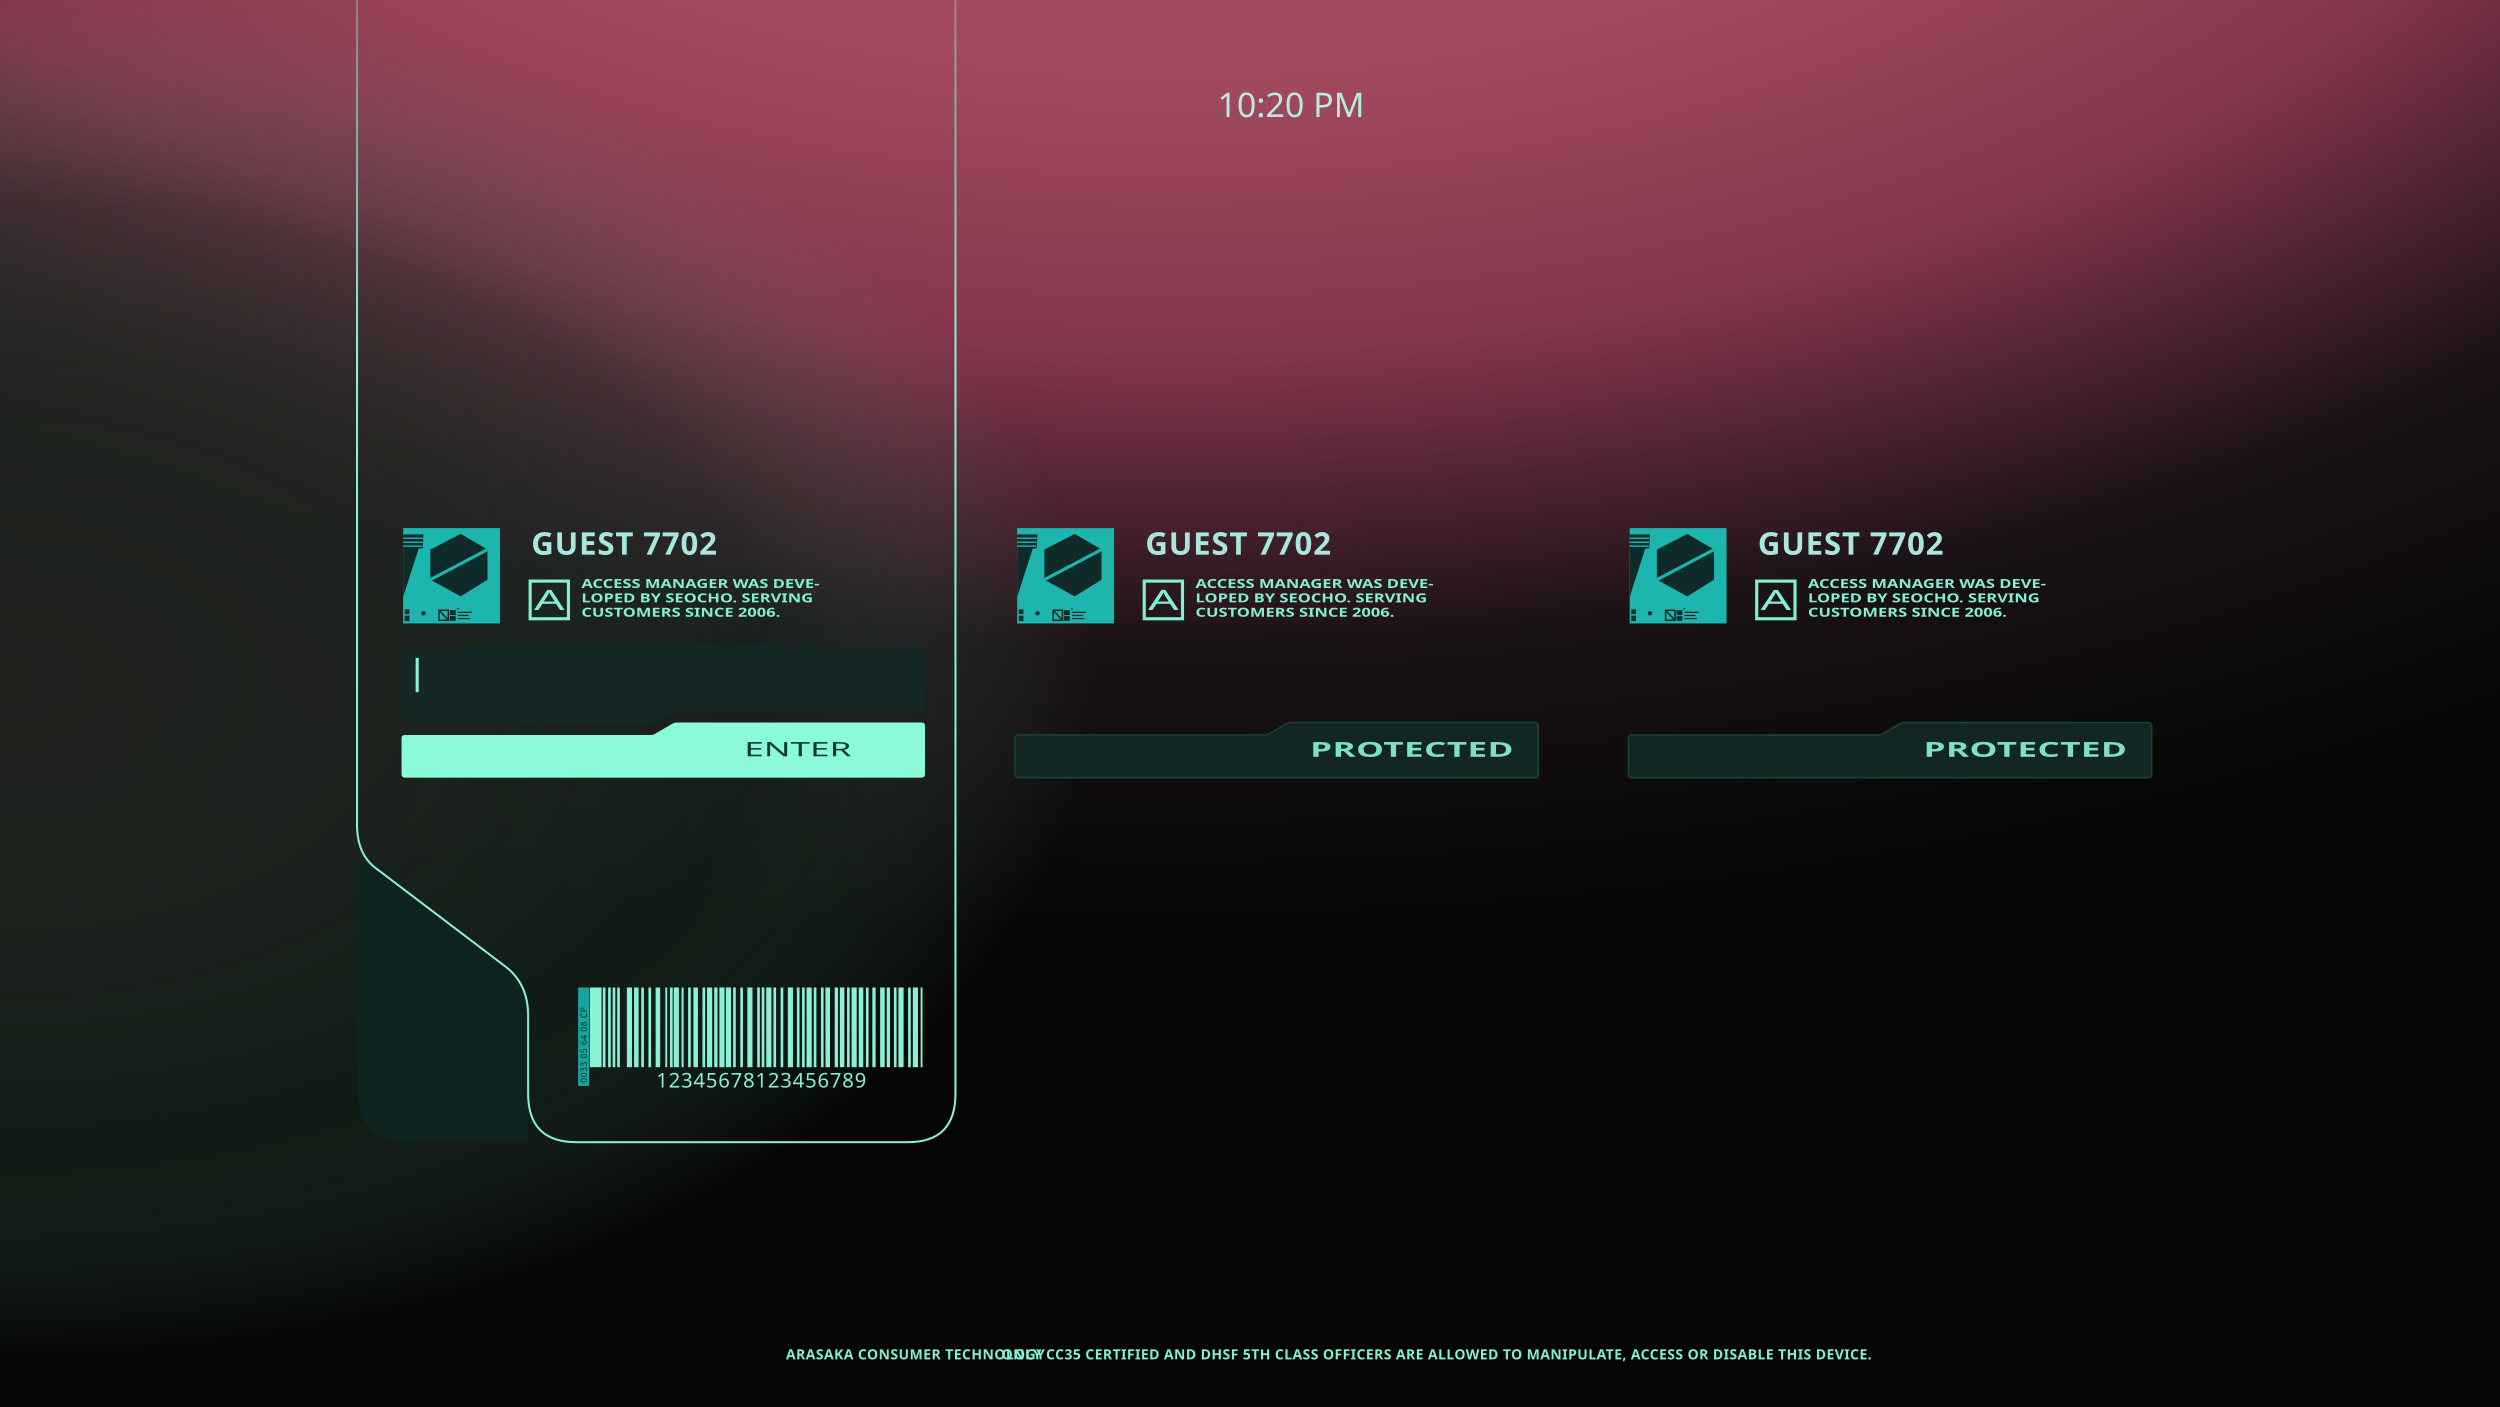
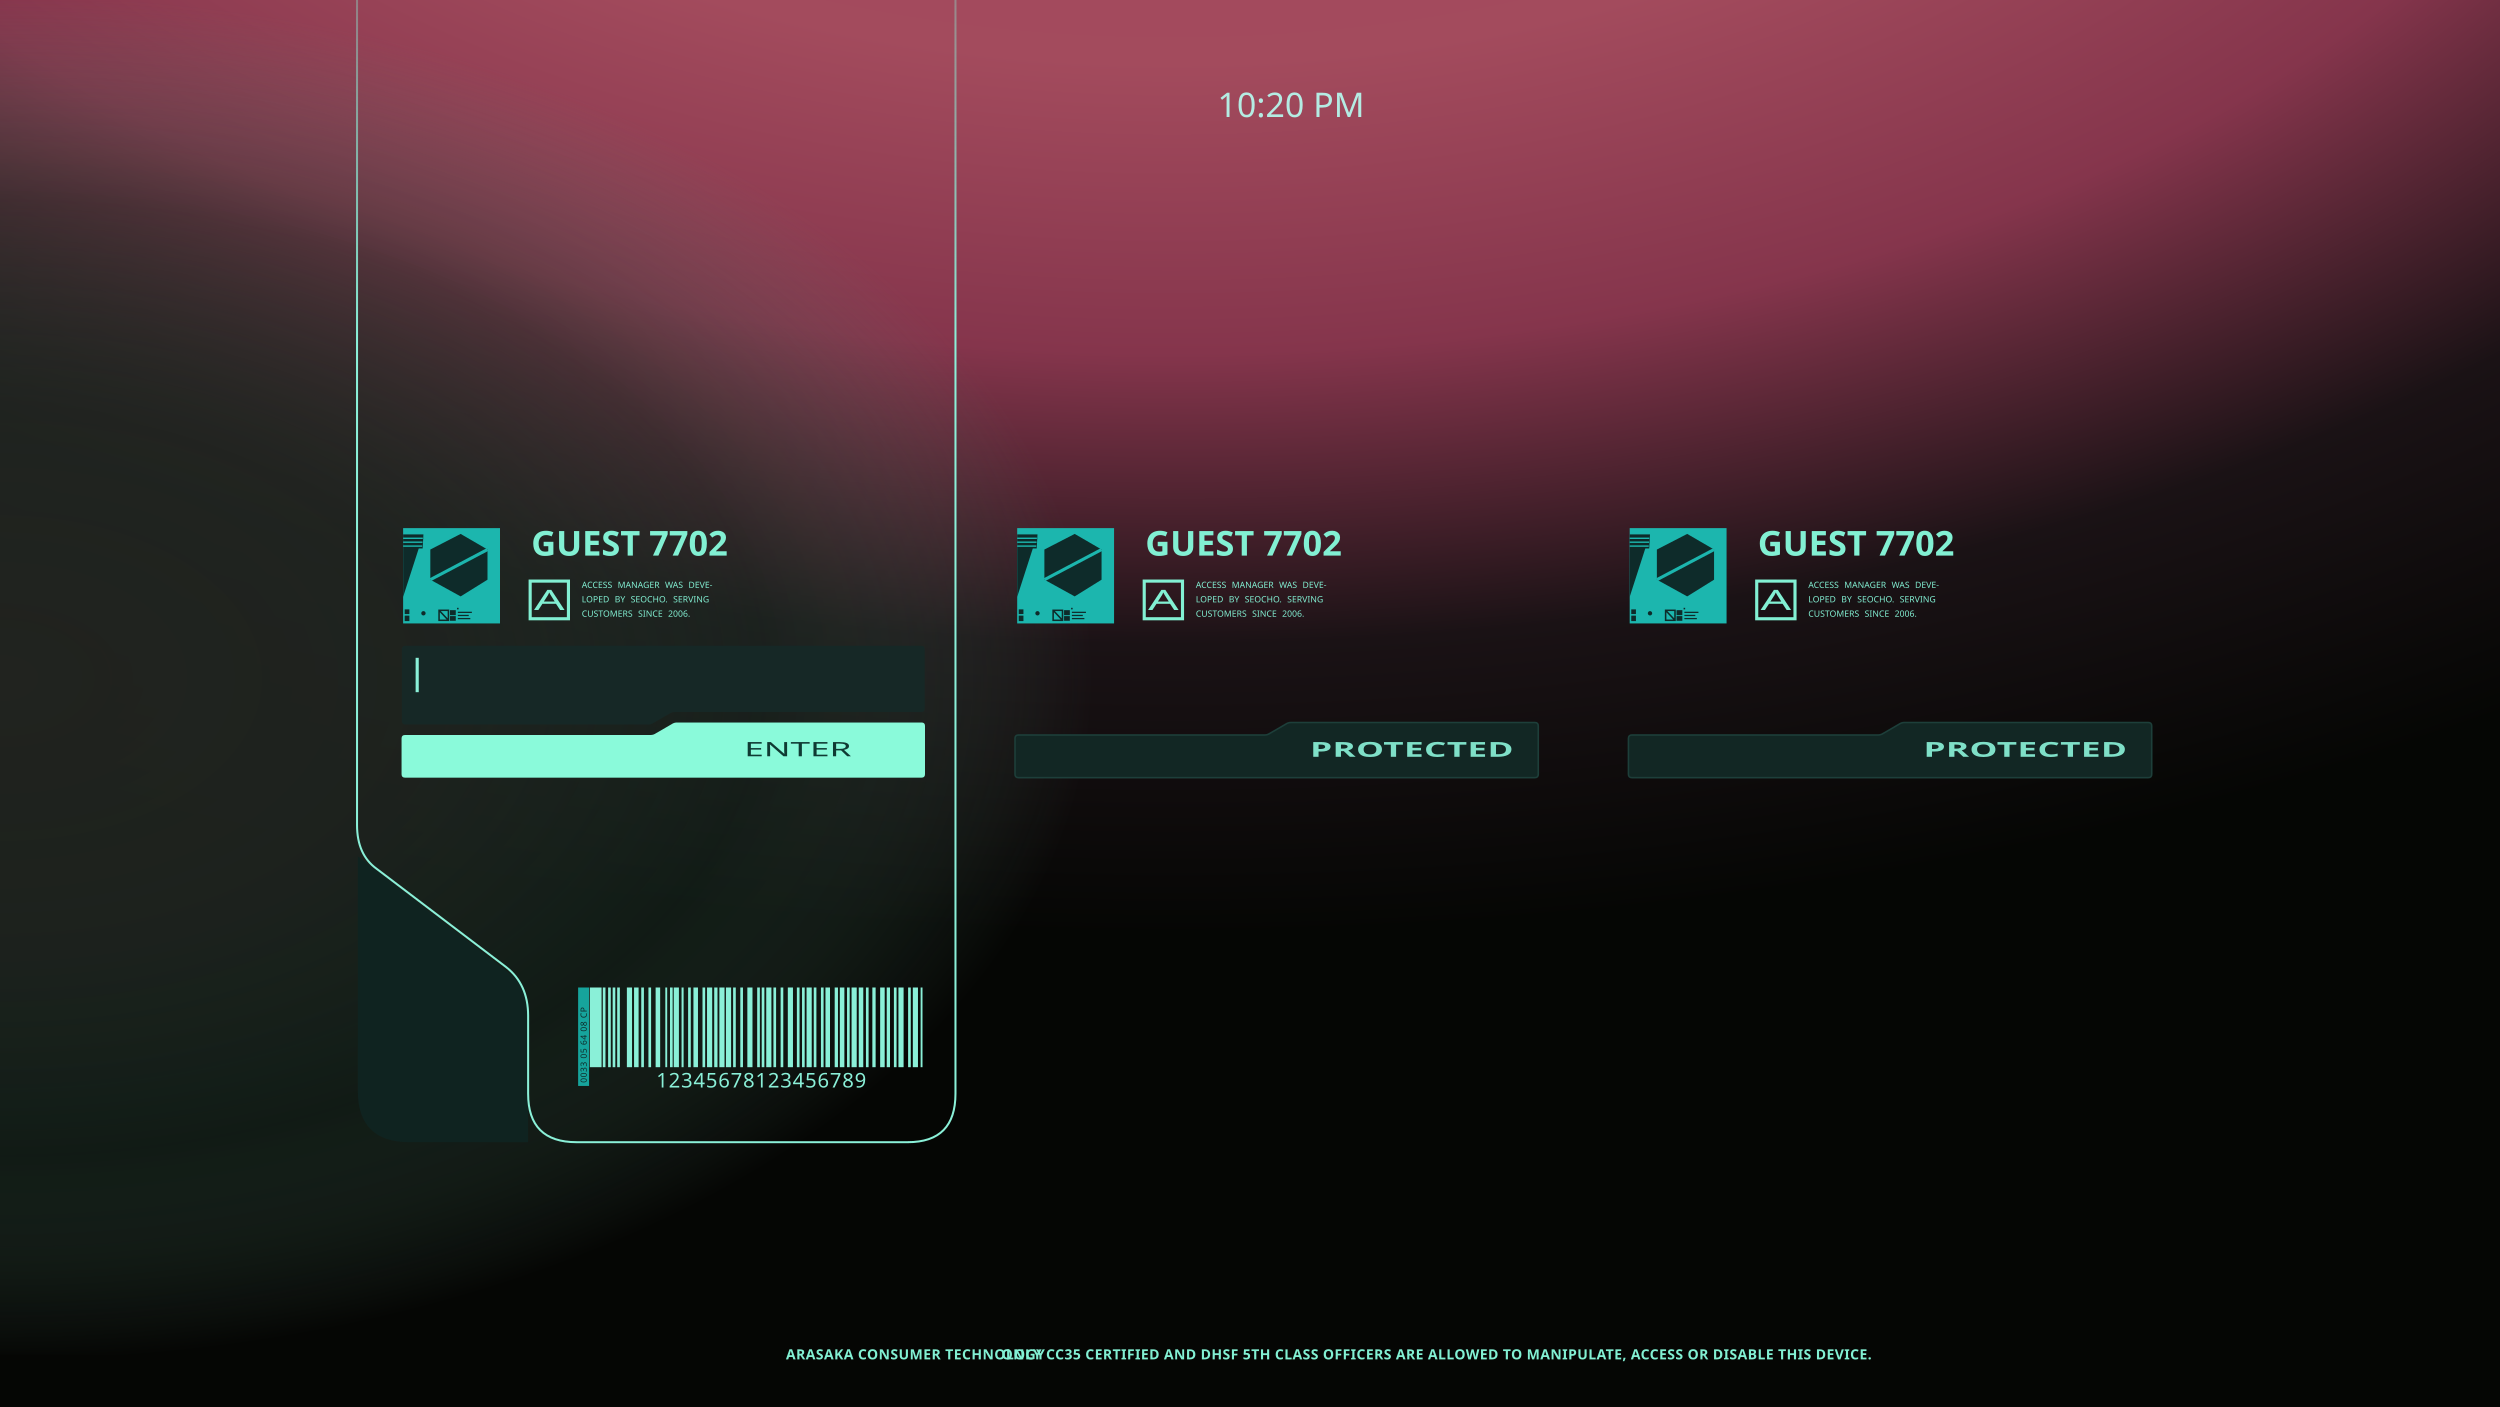
<svg xmlns="http://www.w3.org/2000/svg" width="1600" height="900" viewBox="0 0 1600 900">
  <defs>
    <radialGradient id="bloom" cx="0.469" cy="-0.356" r="1">
      <stop offset="0" stop-color="#a4455e" />
      <stop offset="0.2" stop-color="#a4455e" />
      <stop offset="0.4" stop-color="#a34b5d" />
      <stop offset="0.6" stop-color="#85354c" />
      <stop offset="0.8" stop-color="#1a1215" />
      <stop offset="1" stop-color="#050604" />
    </radialGradient>
    <radialGradient id="leftwash" cx="0" cy="0.5" r="0.5">
      <stop offset="0" stop-color="#21231f" />
      <stop offset="0.4" stop-color="#202621" stop-opacity="0.85" />
      <stop offset="0.7" stop-color="#1f342a" stop-opacity="0.45" />
      <stop offset="1" stop-color="#5c8974" stop-opacity="0" />
    </radialGradient>
    <linearGradient id="fade" x1="0" x2="0" y1="0" y2="1">
      <stop offset="0" stop-color="#8af0d8" stop-opacity="0.35" />
      <stop offset="0.3" stop-color="#8af0d8" stop-opacity="1" />
      <stop offset="1" stop-color="#8af0d8" stop-opacity="1" />
    </linearGradient>
    <g id="guest">
      <rect width="62" height="61" fill="#1cb6ae" />
      <path d="M 36.8,3.7 L 54,13.7 V 33 L 36.8,43.7 L 17.4,33 V 13.7 Z" fill="#0e2b2a" />
      <path d="M 17.4,33 L 54,13.7" fill="none" stroke="#1cb6ae" stroke-width="2" />
      <path d="M 0,4 H 13 L 12.5,13 H 10 L 0,44 Z" fill="#0e2b2a" />
      <path d="M 0,6.5 H 12.6 M 0,9 H 12.4 M 0,11.5 H 12.2" fill="none" stroke="#1cb6ae" stroke-width="0.9" />
      <g fill="#0e2b2a">
        <rect x="1" y="52" width="3" height="3" />
        <rect x="1" y="56" width="3" height="3.5" />
        <circle cx="13" cy="54.5" r="1.4" />
        <rect x="30" y="52.5" width="3.7" height="3.2" />
        <rect x="30" y="56.3" width="3.7" height="3" />
        <rect x="34.5" y="51" width="1" height="1" />
        <rect x="35" y="53.5" width="9" height="0.8" />
        <rect x="35" y="55.5" width="7" height="0.8" />
        <rect x="35" y="57.5" width="8" height="0.8" />
      </g>
      <path d="M 23,52.6 H 29 V 59 H 23 Z M 23,52.6 L 29,59" fill="none" stroke="#0e2b2a" stroke-width="1" />
-       <text x="82" y="17" font-family="Rajdhani" font-size="20" font-weight="600" letter-spacing="0.5" fill="#a9e6df">GUEST 7702</text>
+       <text x="82" y="17.6" font-family="Rajdhani" font-size="22" font-weight="600" fill="#82f0d3">GUEST 7702</text>
      <rect x="81.3" y="33.9" width="24.5" height="24.1" fill="none" stroke="#82f0d3" stroke-width="2" />
      <text transform="translate(93.55 52.4) scale(1.7 1)" font-family="Rajdhani" font-size="18" font-weight="500" text-anchor="middle" fill="#82f0d3">A</text>
-       <g transform="translate(114.1 0) scale(1.32 1)" font-family="Rajdhani" font-size="8" font-weight="700" fill="#82f0d3">
-         <text x="0" y="38.3">ACCESS MANAGER WAS DEVE-</text>
-         <text x="0" y="47.5">LOPED BY SEOCHO. SERVING</text>
-         <text x="0" y="56.7">CUSTOMERS SINCE 2006.</text>
+       <g font-family="Michroma" font-size="5.56" font-weight="400" fill="#82f0d3">
+         <text x="114.3" y="38.3">ACCESS <tspan dx="2">MANAGER</tspan>
+           <tspan dx="2">WAS</tspan>
+           <tspan dx="2">DEVE-</tspan>
+         </text>
+         <text x="114.3" y="47.5">LOPED <tspan dx="2">BY</tspan>
+           <tspan dx="2">SEOCHO.</tspan>
+           <tspan dx="2">SERVING</tspan>
+         </text>
+         <text x="114.3" y="56.7">CUSTOMERS <tspan dx="2">SINCE</tspan>
+           <tspan dx="2">2006.</tspan>
+         </text>
      </g>
    </g>
  </defs>
  <rect width="1600" height="900" fill="#050604" />
  <rect width="1600" height="929" fill="url(#bloom)" />
  <rect x="0" y="1" width="1400" height="866" fill="url(#leftwash)" />
  <text x="779.17" y="74.9" font-family="Rajdhani" font-size="21.75" font-weight="500" fill="#b4ece3">10:20 PM</text>
  <path d="M 229,548 L 330,626 Q 338,632 338,646 V 731 H 262 Q 229,731 229,698 Z" fill="#0f2320" />
  <path d="M 228.5,0 V 528 Q 228.5,547 241,556 L 324,619 Q 338,630 338,650 V 700 Q 338,731 369,731 H 581 Q 611.5,731 611.5,700 V 0" fill="none" stroke="url(#fade)" stroke-width="1.3" />
  <use href="#guest" x="258" y="338" />
  <use href="#guest" x="651" y="338" />
  <use href="#guest" x="1043" y="338" />
  <path d="M259.5,413.3 H589.5 Q591.8,413.3 591.8,415.6 V453.4 Q591.8,455.7 589.5,455.7 H432 Q430,455.7 428.4,456.8 L418.4,462.6 Q416.8,463.7 415,463.7 H259.5 Q257.2,463.7 257.2,461.4 V415.6 Q257.2,413.3 259.5,413.3 Z" fill="#162826" />
  <rect id="caret" x="266" y="421" width="2" height="22" fill="#8af0d8">
    <animate id="caret-blink" attributeName="opacity" values="1;0" keyTimes="0;0.5" calcMode="discrete" dur="1.2s" repeatCount="indefinite" />
  </rect>
  <path d="M259.2,470.4 H416.4 Q418.2,470.4 419.8,469.3 L429.8,463.5 Q431.4,462.4 433.2,462.4 H589.8 Q592,462.4 592,464.6 V495.5 Q592,497.7 589.8,497.7 H259.2 Q257,497.7 257,495.5 V472.6 Q257,470.4 259.2,470.4 Z" fill="#8afada" />
  <text transform="translate(510.625,0) scale(1.77,1)" x="0" y="484" font-family="Rajdhani" font-size="12.7" font-weight="500" letter-spacing="0" text-anchor="middle" fill="#0f3a33">ENTER</text>
  <g fill="#122724" stroke="#1d3f3a" stroke-width="1">
    <path d="M651.8,470.4 H809.4 Q811.2,470.4 812.8,469.3 L822.8,463.5 Q824.4,462.4 826.2,462.4 H982.3 Q984.5,462.4 984.5,464.6 V495.5 Q984.5,497.7 982.3,497.7 H651.8 Q649.6,497.7 649.6,495.5 V472.6 Q649.6,470.4 651.8,470.4 Z" />
    <path d="M1044.4,470.4 H1202 Q1203.8,470.4 1205.4,469.3 L1215.4,463.5 Q1217,462.4 1218.8,462.4 H1374.9 Q1377.1,462.4 1377.1,464.6 V495.5 Q1377.1,497.7 1374.9,497.7 H1044.4 Q1042.2,497.7 1042.2,495.5 V472.6 Q1042.2,470.4 1044.4,470.4 Z" />
  </g>
  <g font-family="Rajdhani" font-size="13.2" font-weight="600" letter-spacing="0.15" text-anchor="middle" fill="#7fe0c8">
    <text transform="translate(903.54,0) scale(1.7,1)" x="0" y="484.35">PROTECTED</text>
    <text transform="translate(1296.14,0) scale(1.7,1)" x="0" y="484.35">PROTECTED</text>
  </g>
  <g fill="#8af0d8">
    <rect x="370" y="632" width="7" height="63" fill="#16a49c" />
    <text transform="translate(375.5 693) rotate(-90)" font-family="Rajdhani" font-size="5.5" letter-spacing="0.3" fill="#0e2b2a">0033 05 64 08 CP</text>
    <g transform="translate(0 632)">
      <rect x="377.5" width="7.5" height="51" />
      <rect x="385.8" width="1.7" height="51" />
      <rect x="389.2" width="1.7" height="51" />
      <rect x="392.1" width="1.7" height="51" />
      <rect x="395.0" width="1.7" height="51" />
      <rect x="401.2" width="3.3" height="51" />
      <rect x="405.8" width="2.9" height="51" />
      <rect x="410.4" width="1.7" height="51" />
      <rect x="415.0" width="1.7" height="51" />
      <rect x="419.6" width="2.9" height="51" />
      <rect x="425.8" width="1.2" height="51" />
      <rect x="428.8" width="1.7" height="51" />
      <rect x="431.2" width="3.3" height="51" />
      <rect x="436.2" width="1.3" height="51" />
      <rect x="440.4" width="1.7" height="51" />
      <rect x="443.8" width="2.9" height="51" />
      <rect x="449.6" width="1.7" height="51" />
      <rect x="452.5" width="3.3" height="51" />
      <rect x="457.1" width="2.1" height="51" />
      <rect x="460.4" width="3.3" height="51" />
      <rect x="464.6" width="3.3" height="51" />
      <rect x="469.2" width="1.7" height="51" />
      <rect x="473.8" width="1.7" height="51" />
      <rect x="478.3" width="3.3" height="51" />
      <rect x="484.6" width="1.7" height="51" />
      <rect x="487.5" width="1.7" height="51" />
      <rect x="490.4" width="3.3" height="51" />
      <rect x="495.0" width="1.7" height="51" />
      <rect x="499.6" width="1.7" height="51" />
      <rect x="504.2" width="3.3" height="51" />
      <rect x="510.0" width="1.7" height="51" />
      <rect x="513.3" width="1.7" height="51" />
      <rect x="516.2" width="3.3" height="51" />
      <rect x="520.8" width="1.7" height="51" />
      <rect x="525.4" width="1.7" height="51" />
      <rect x="528.3" width="2.9" height="51" />
      <rect x="534.2" width="2.1" height="51" />
      <rect x="537.5" width="2.9" height="51" />
      <rect x="542.1" width="1.7" height="51" />
      <rect x="545.0" width="3.3" height="51" />
      <rect x="549.6" width="2.9" height="51" />
      <rect x="554.2" width="1.7" height="51" />
      <rect x="558.3" width="2.1" height="51" />
      <rect x="563.3" width="2.9" height="51" />
      <rect x="567.5" width="2.1" height="51" />
      <rect x="572.1" width="1.7" height="51" />
      <rect x="575.0" width="3.3" height="51" />
      <rect x="581.2" width="1.7" height="51" />
      <rect x="584.2" width="3.3" height="51" />
      <rect x="589.2" width="1.2" height="51" />
    </g>
    <text x="420" y="696" font-family="Rajdhani" font-size="13" letter-spacing="0.5" fill="#8af0d8">12345678123456789</text>
  </g>
  <g font-family="Rajdhani" font-size="9" font-weight="700" fill="#82f0d3">
    <text x="503" y="870" letter-spacing="0.25">ARASAKA CONSUMER TECHNOLOGY</text>
    <text x="641" y="870" letter-spacing="0.24">ONLY CC35 CERTIFIED AND DHSF 5TH CLASS OFFICERS ARE ALLOWED TO MANIPULATE, ACCESS OR DISABLE THIS DEVICE.</text>
  </g>
</svg>
